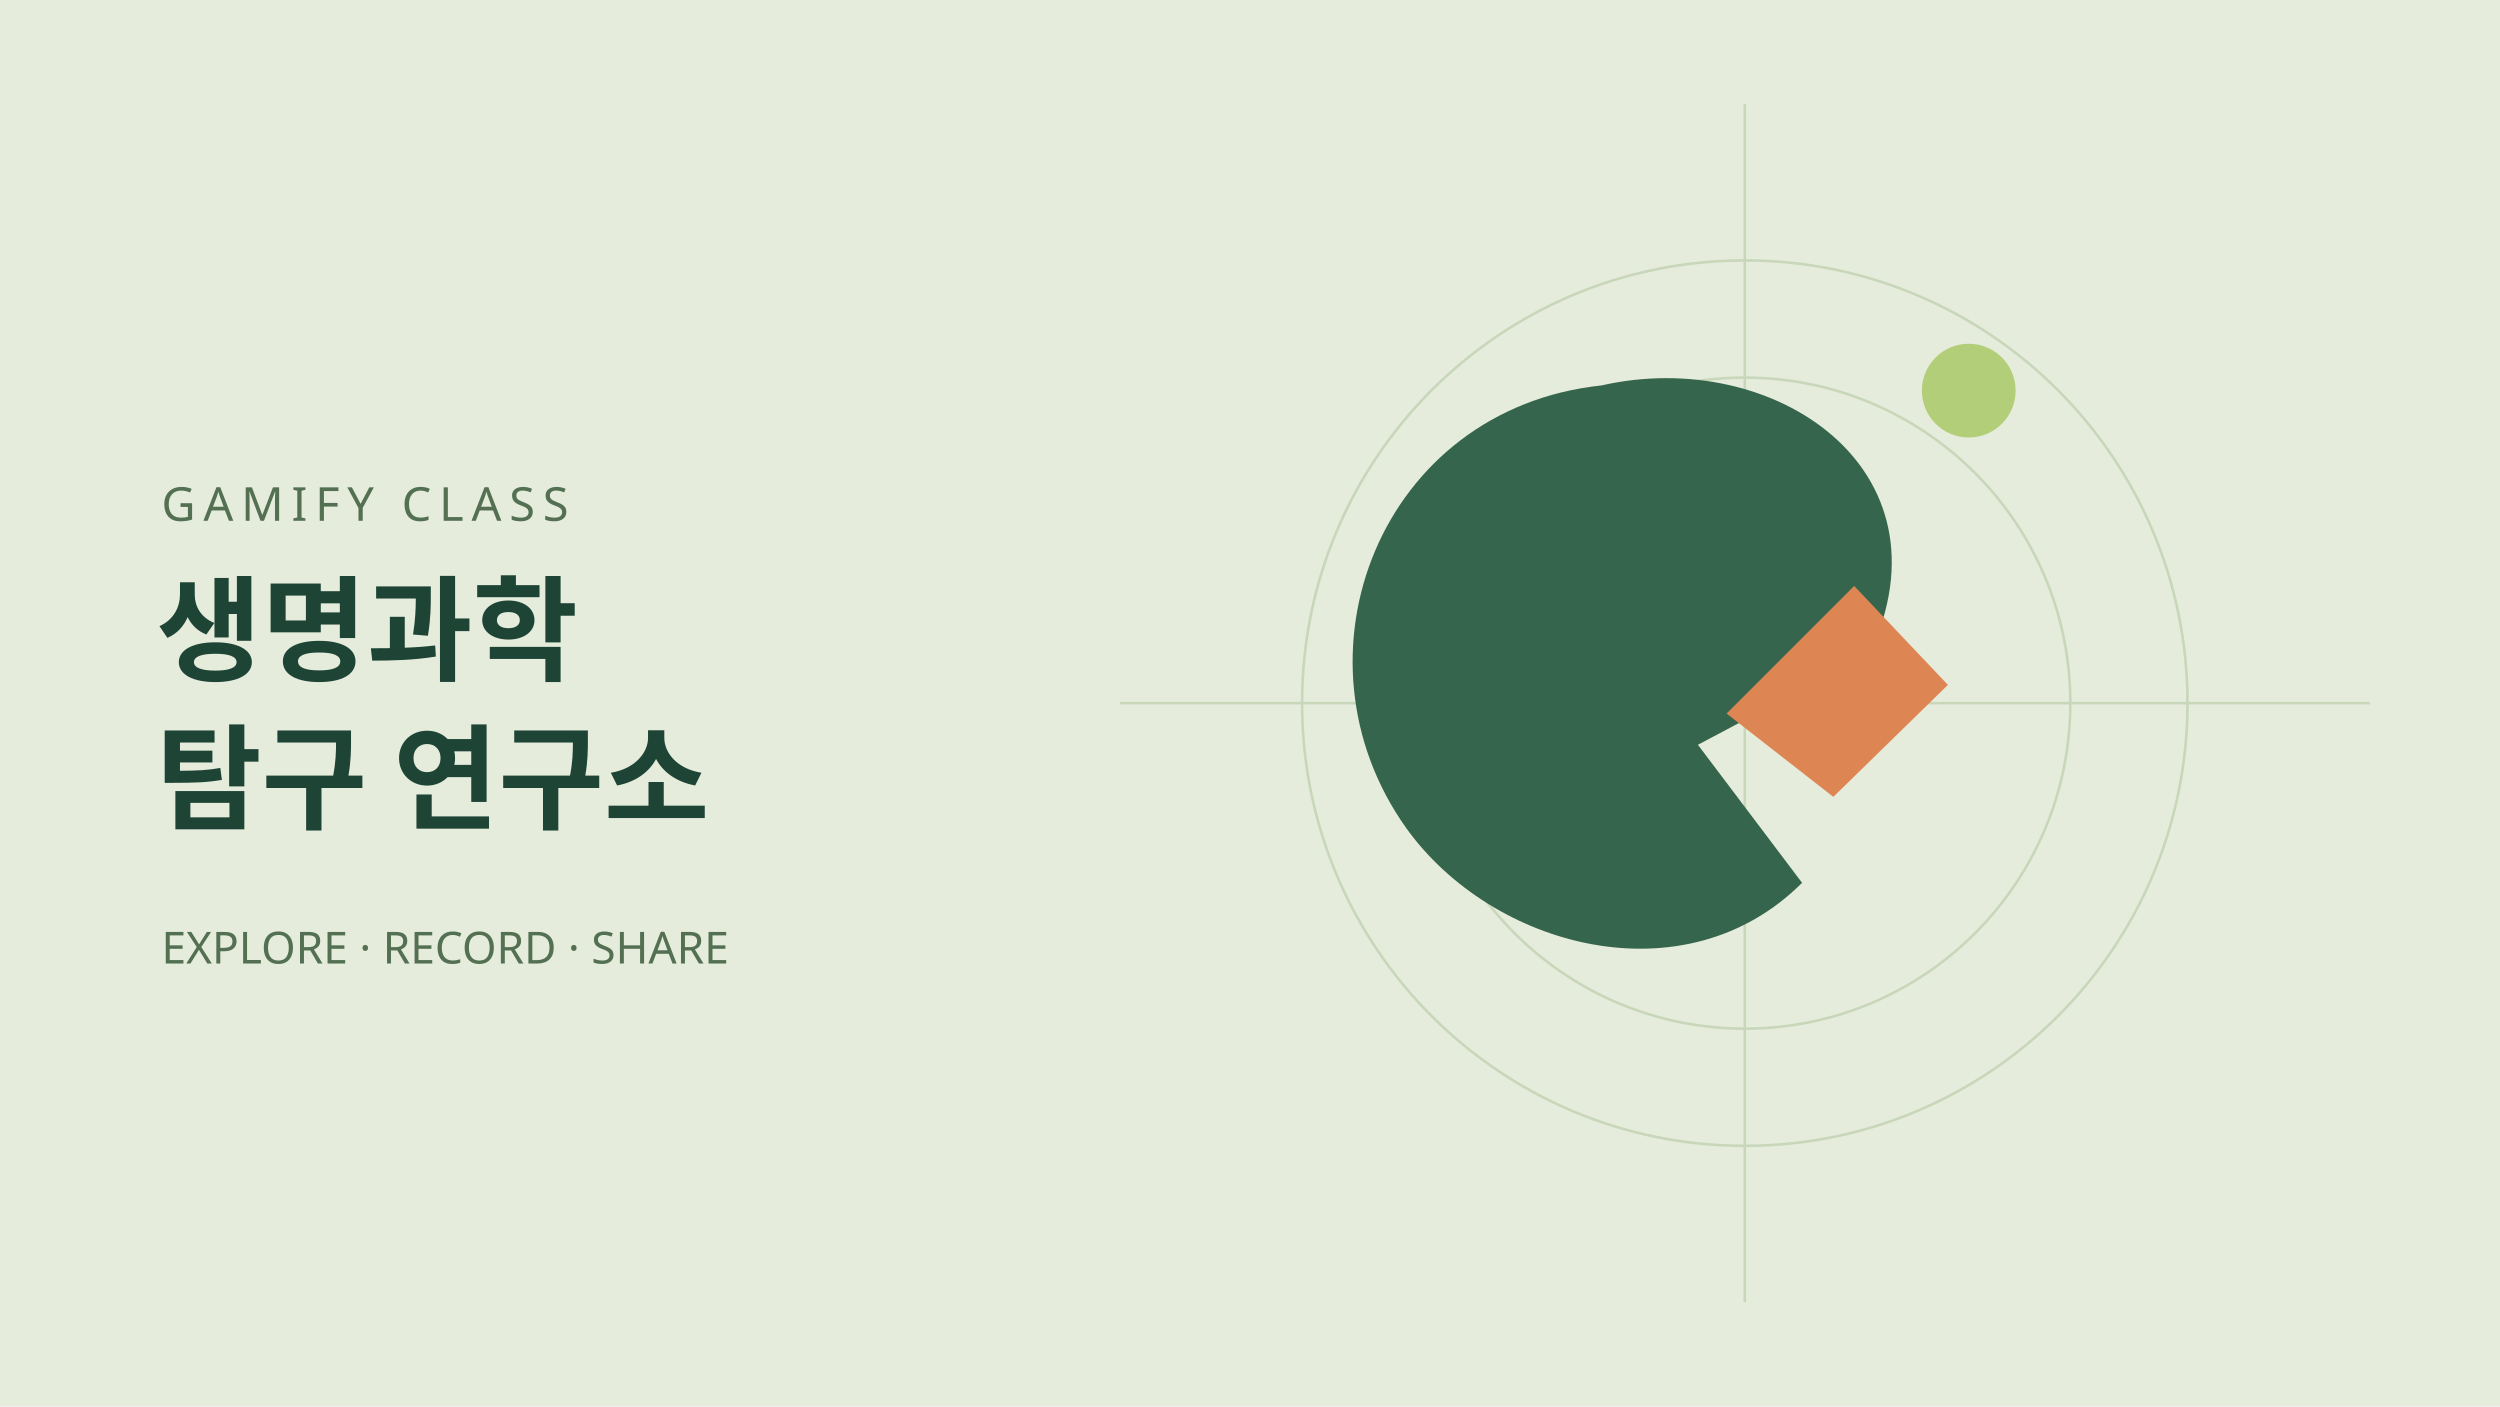
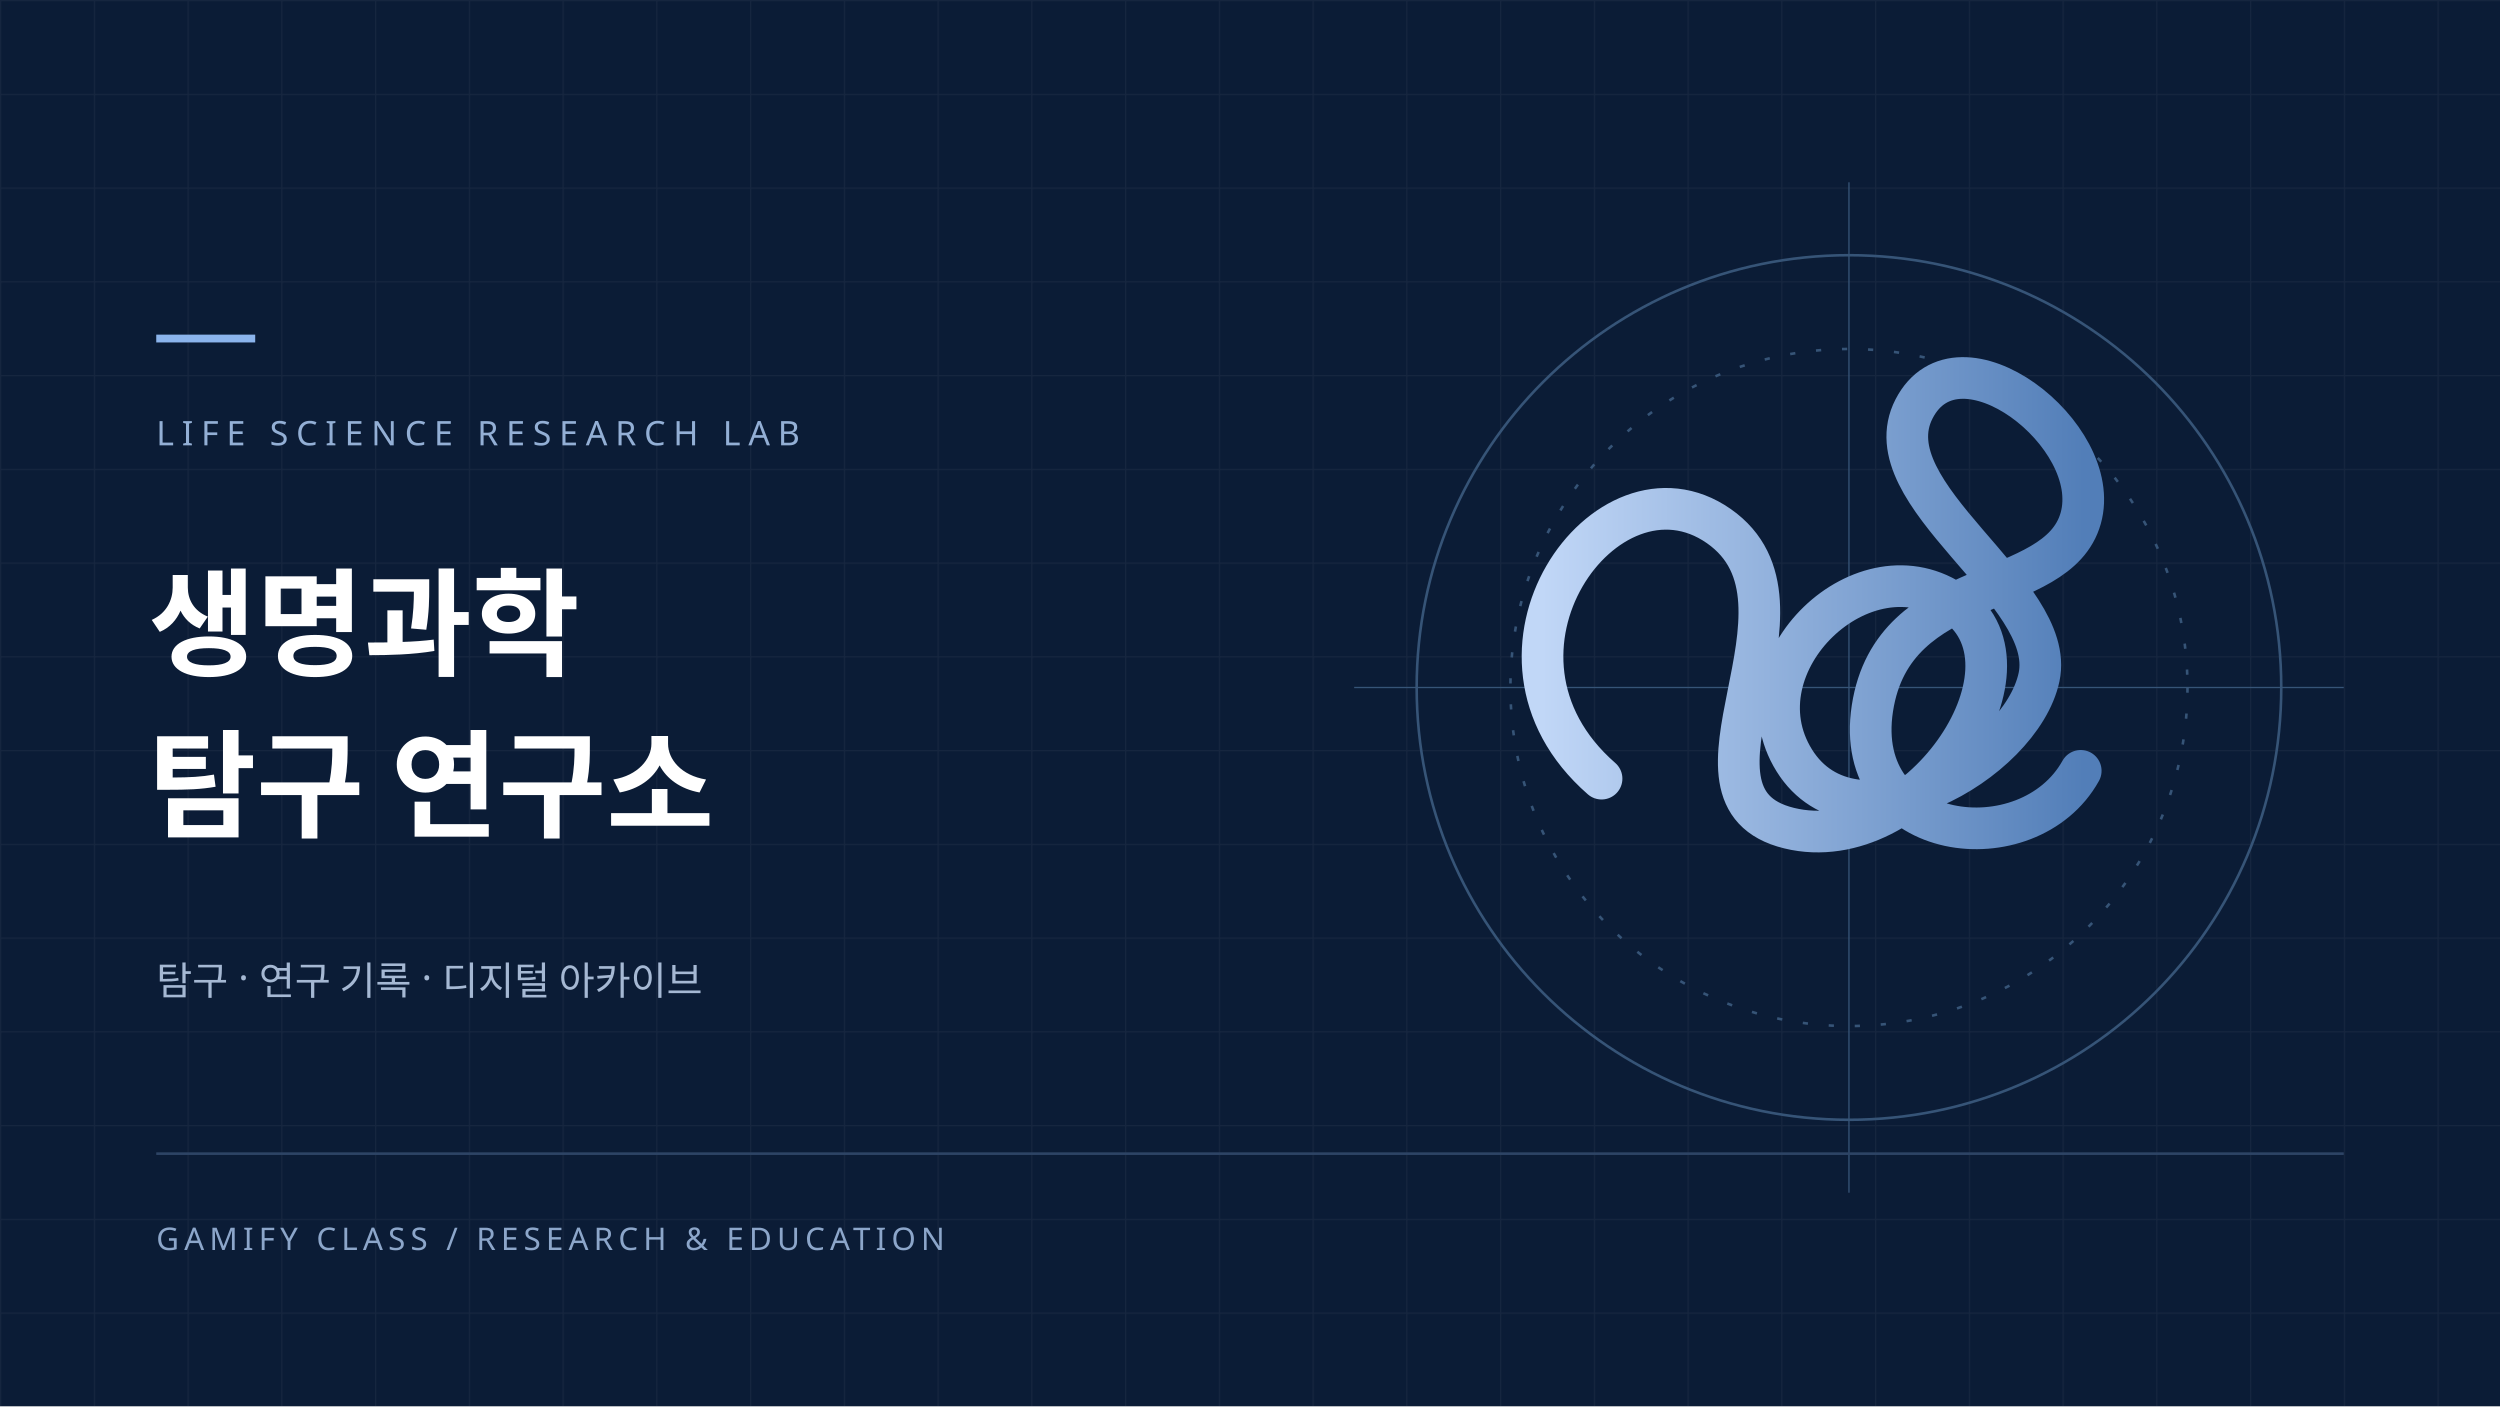
<svg xmlns="http://www.w3.org/2000/svg" width="960" height="540" viewBox="0 0 960 540">
-   <rect width="960" height="540" fill="#e6ecdc" />
-   <g stroke="#c8d6ba" fill="none">
-     <circle cx="670" cy="270" r="170" />
-     <circle cx="670" cy="270" r="125" />
-     <path d="M430 270h480M670 40v460" />
+   <defs>
+     <pattern id="grid" width="36" height="36" patternUnits="userSpaceOnUse">
+       <path d="M36 0H0V36" fill="none" stroke="#fff" stroke-opacity=".045" />
+     </pattern>
+     <linearGradient id="fold">
+       <stop stop-color="#c1d7f7" />
+       <stop offset="1" stop-color="#527eb8" />
+     </linearGradient>
+   </defs>
+   <rect width="960" height="540" fill="#0b1c36" />
+   <rect width="960" height="540" fill="url(#grid)" />
+   <path d="M60 130h38" stroke="#8bb4ec" stroke-width="3" />
+   <text x="60" y="171" font-family="sans-serif" font-size="13" letter-spacing="3" fill="#93afd5">LIFE SCIENCE RESEARCH LAB</text>
+   <text x="57" y="256" font-family="sans-serif" font-size="45" font-weight="700" fill="#fff">생명과학</text>
+   <text x="57" y="318" font-family="sans-serif" font-size="45" font-weight="700" fill="#fff">탐구 연구소</text>
+   <text x="60" y="382" font-family="sans-serif" font-size="15" fill="#a5b8d3">탐구 · 연구 기록 · 디지털 아카이브</text>
+   <g fill="none">
+     <circle cx="710" cy="264" r="166" stroke="#365477" stroke-width="1" />
+     <circle cx="710" cy="264" r="130" stroke="#365477" stroke-dasharray="2 8" />
+     <path d="M520 264h380M710 70v388" stroke="#365477" stroke-width=".5" />
+     <path d="M615 299c-55-48 2-127 45-97s-22 104 27 116 99-61 64-86-85 23-62 60 87 1 94-32-65-70-48-103 73 10 64 42-72 21-80 73 60 60 80 24" stroke="url(#fold)" stroke-linecap="round" stroke-width="16" />
  </g>
-   <path d="M615 148c-85 9-122 104-75 170 33 46 107 66 152 21l-40-53 66-35c33-71-37-118-103-103z" fill="#35664d" />
-   <path d="m712 225 36 38-44 43-41-32z" fill="#de8554" />
-   <circle cx="756" cy="150" r="18" fill="#b2ce78" />
-   <text x="62" y="200" font-family="sans-serif" font-size="18" letter-spacing="3" fill="#537052">GAMIFY CLASS</text>
-   <text x="60" y="258" font-family="sans-serif" font-size="44" font-weight="700" fill="#1d4435">생명과학</text>
-   <text x="60" y="315" font-family="sans-serif" font-size="44" font-weight="700" fill="#1d4435">탐구 연구소</text>
-   <text x="62" y="370" font-family="sans-serif" font-size="17" fill="#537052">EXPLORE · RECORD · SHARE</text>
+   <path d="M60 443h840" stroke="#2d4465" />
+   <text x="60" y="480" font-family="sans-serif" font-size="12" letter-spacing="2" fill="#8ca6ca">GAMIFY CLASS / RESEARCH &amp; EDUCATION</text>
</svg>
